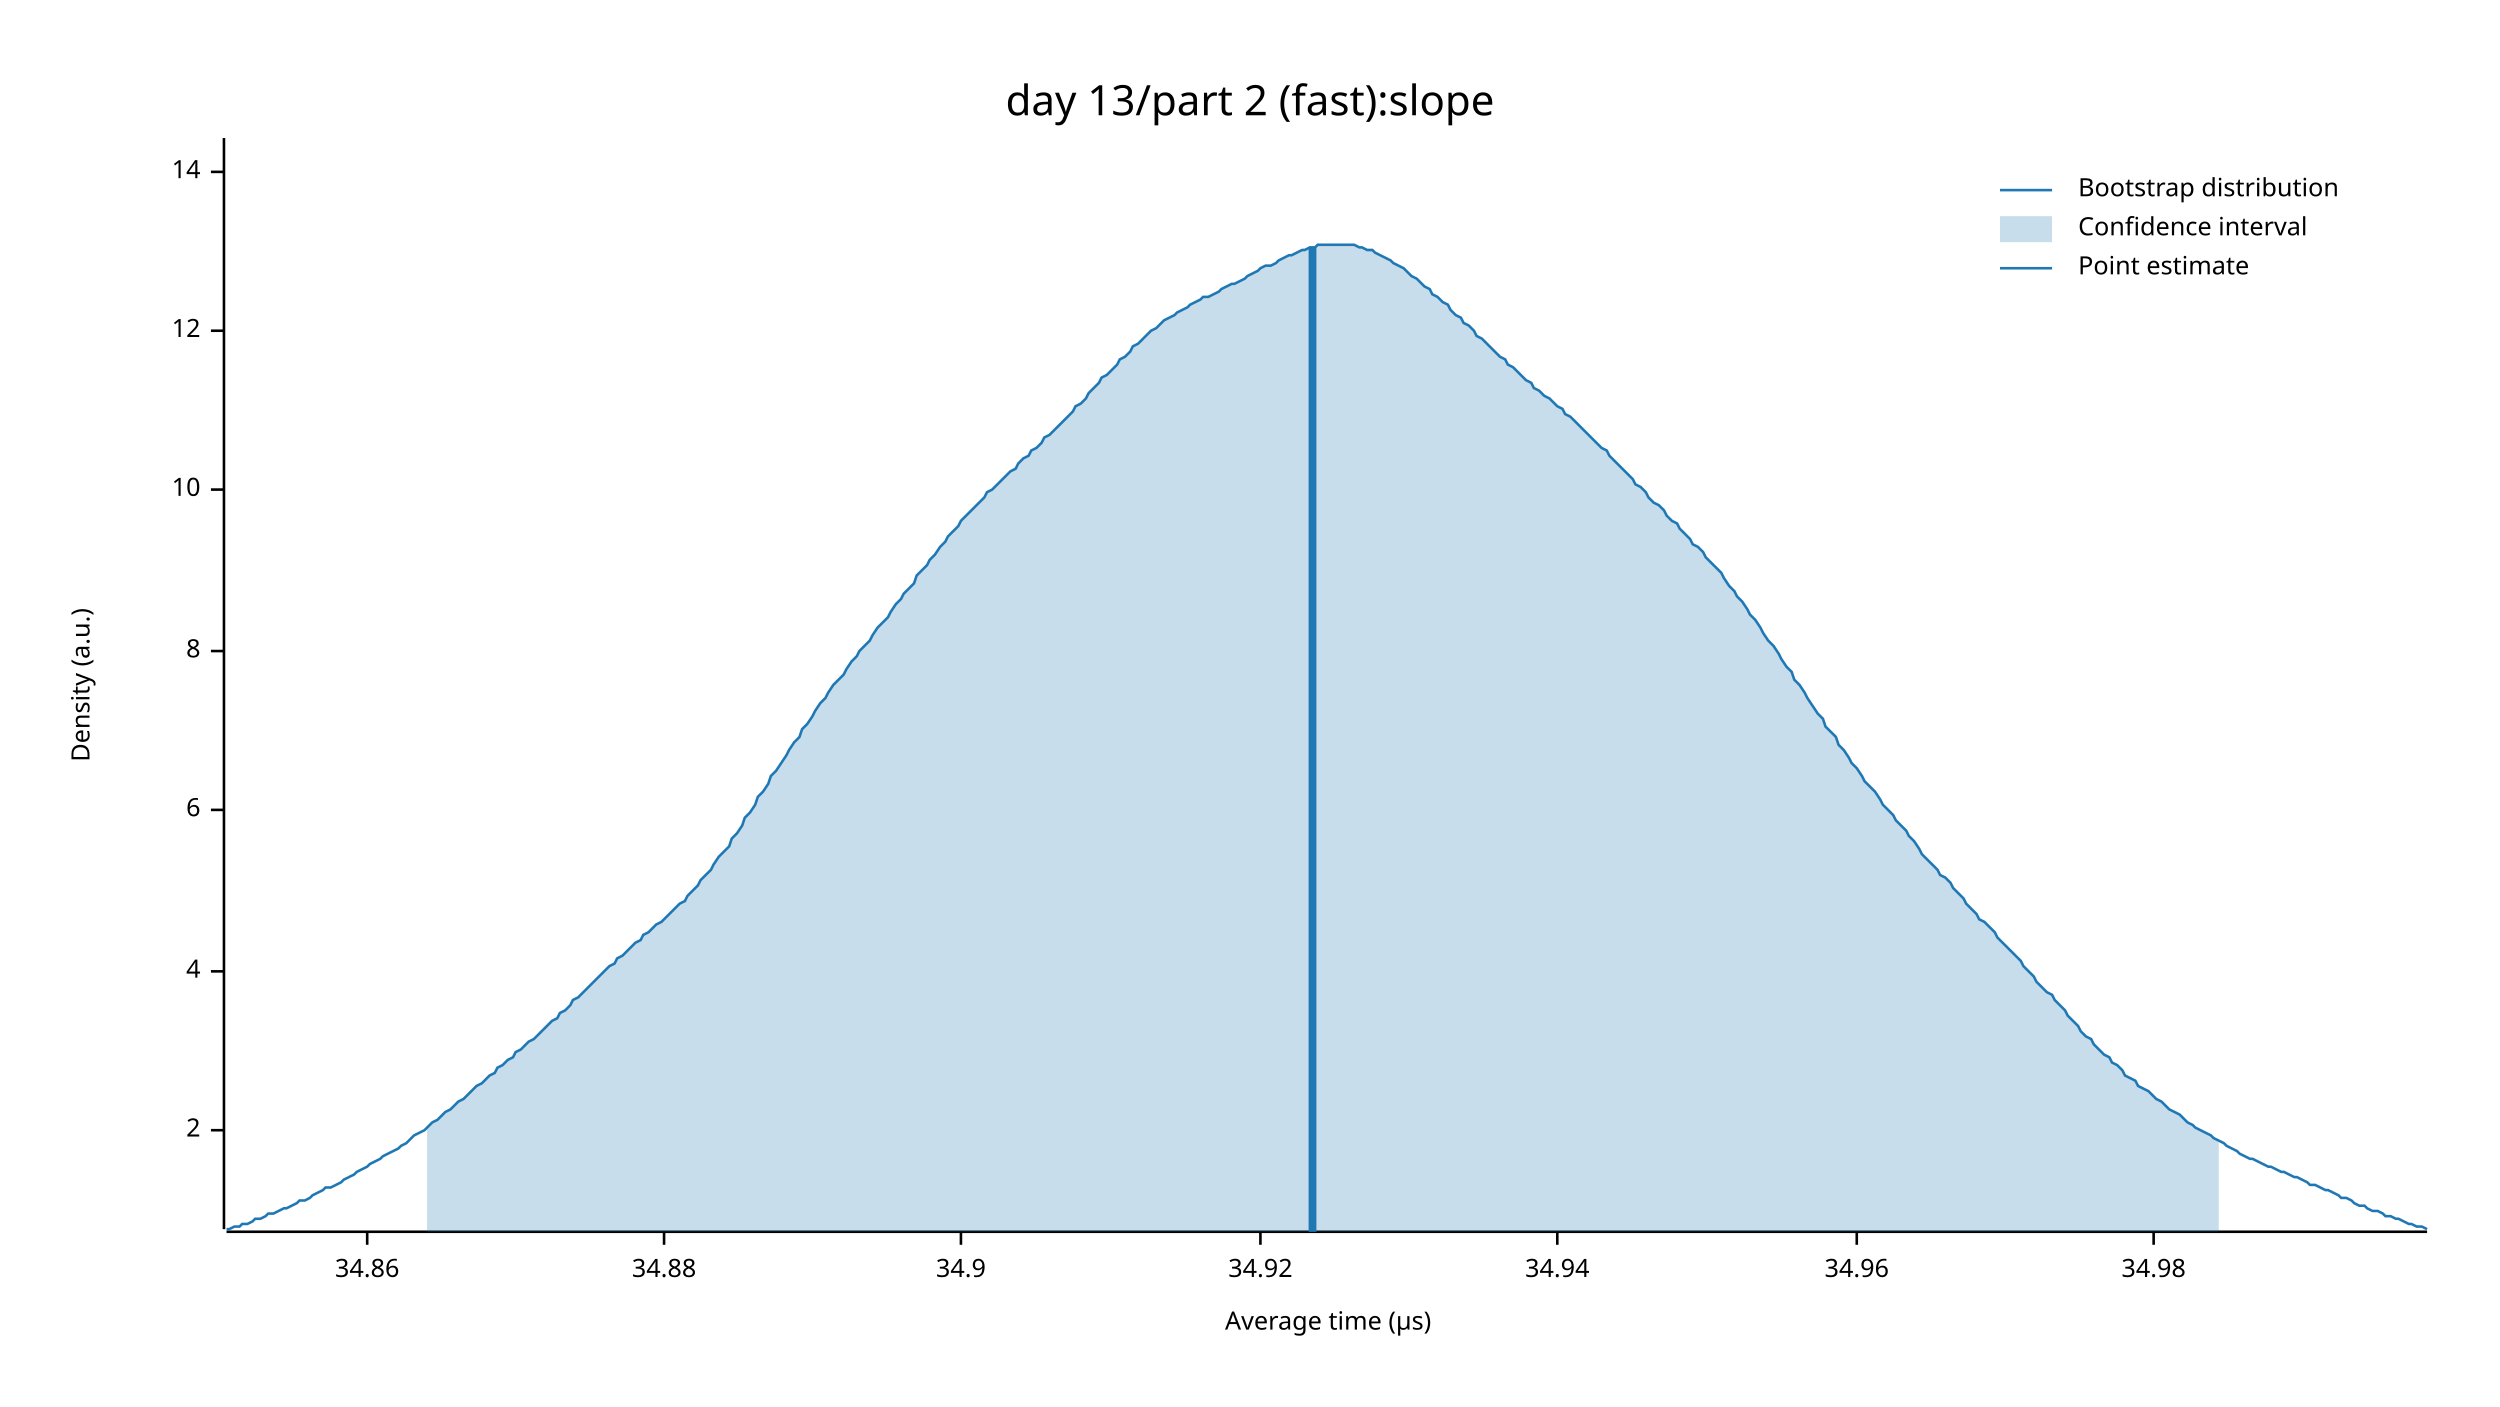
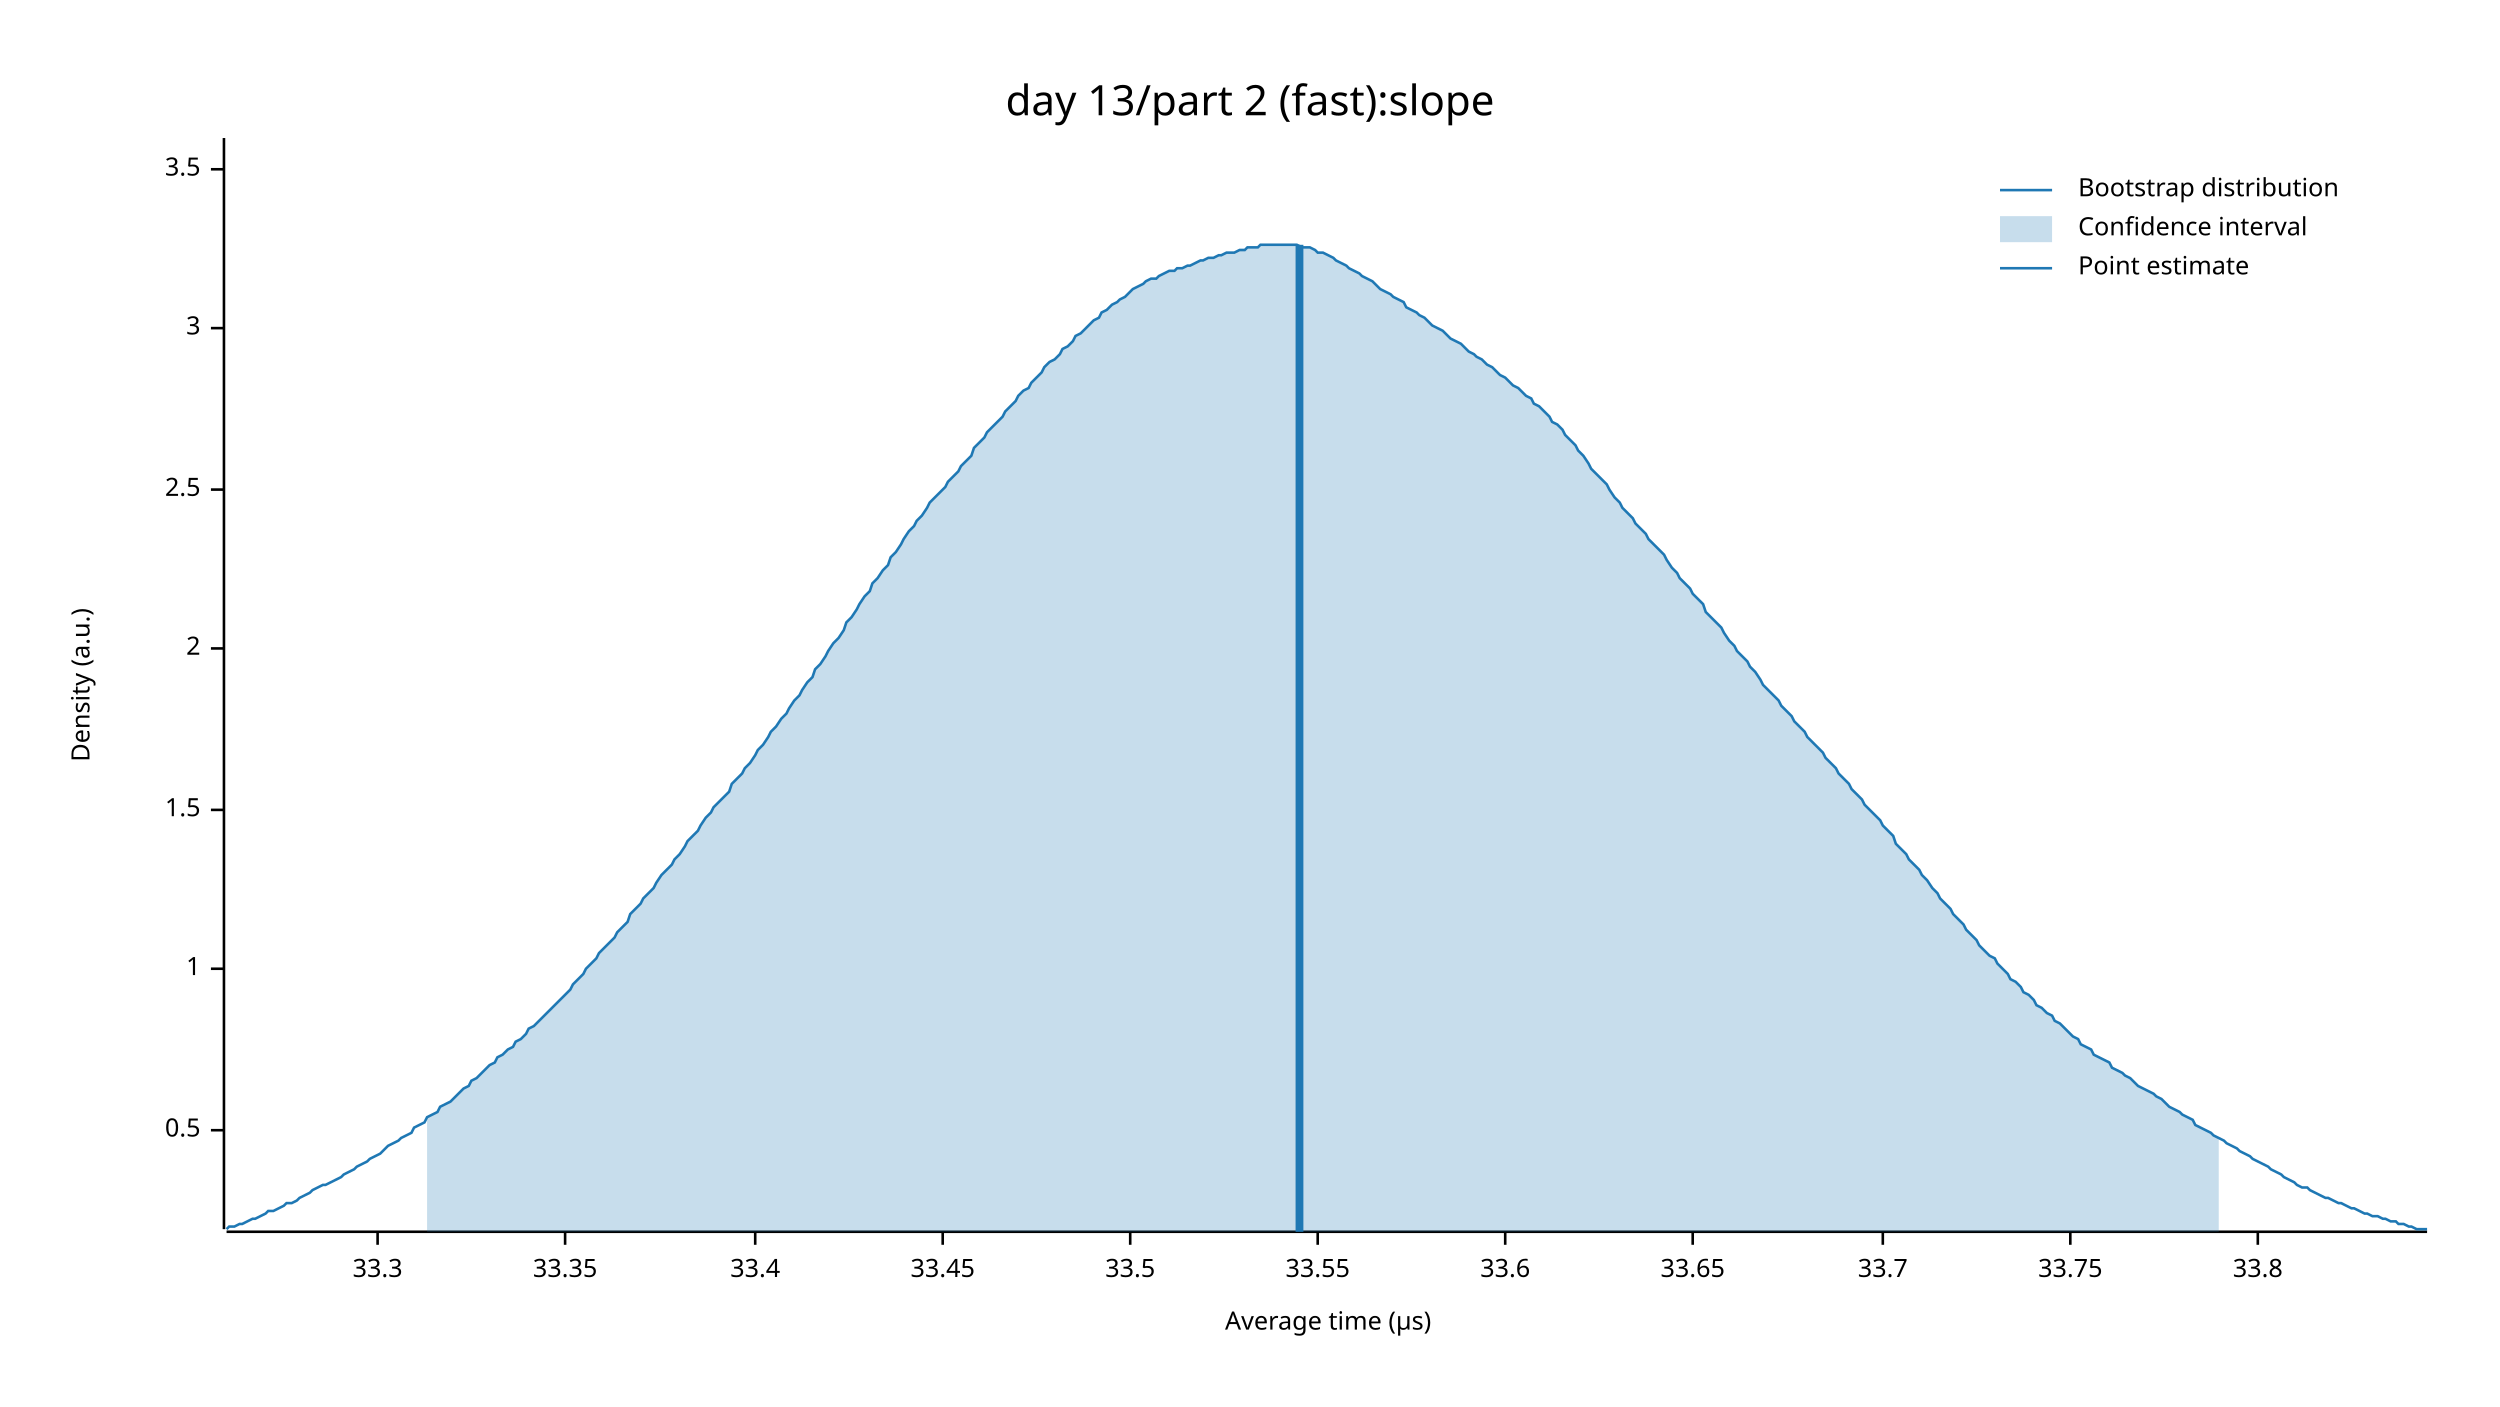
<svg xmlns="http://www.w3.org/2000/svg" width="960" height="540" viewBox="0 0 960 540">
  <text x="480" y="32" dy="0.76em" text-anchor="middle" font-family="sans-serif" font-size="16.129" opacity="1" fill="#000000">
day 13/part 2 (fast):slope
</text>
  <text x="27" y="263" dy="0.76em" text-anchor="middle" font-family="sans-serif" font-size="9.677" opacity="1" fill="#000000" transform="rotate(270, 27, 263)">
Density (a.u.)
</text>
  <text x="510" y="513" dy="-0.5ex" text-anchor="middle" font-family="sans-serif" font-size="9.677" opacity="1" fill="#000000">
Average time (µs)
</text>
  <polyline fill="none" opacity="1" stroke="#000000" stroke-width="1" points="86,53 86,472 " />
  <text x="77" y="434" dy="0.5ex" text-anchor="end" font-family="sans-serif" font-size="9.677" opacity="1" fill="#000000">
+ 0.5
+ </text>
+   <polyline fill="none" opacity="1" stroke="#000000" stroke-width="1" points="81,434 86,434 " />
+   <text x="77" y="372" dy="0.5ex" text-anchor="end" font-family="sans-serif" font-size="9.677" opacity="1" fill="#000000">
+ 1
+ </text>
+   <polyline fill="none" opacity="1" stroke="#000000" stroke-width="1" points="81,372 86,372 " />
+   <text x="77" y="311" dy="0.5ex" text-anchor="end" font-family="sans-serif" font-size="9.677" opacity="1" fill="#000000">
+ 1.5
+ </text>
+   <polyline fill="none" opacity="1" stroke="#000000" stroke-width="1" points="81,311 86,311 " />
+   <text x="77" y="249" dy="0.5ex" text-anchor="end" font-family="sans-serif" font-size="9.677" opacity="1" fill="#000000">
2
</text>
-   <polyline fill="none" opacity="1" stroke="#000000" stroke-width="1" points="81,434 86,434 " />
-   <text x="77" y="373" dy="0.5ex" text-anchor="end" font-family="sans-serif" font-size="9.677" opacity="1" fill="#000000">
- 4
- </text>
-   <polyline fill="none" opacity="1" stroke="#000000" stroke-width="1" points="81,373 86,373 " />
-   <text x="77" y="311" dy="0.5ex" text-anchor="end" font-family="sans-serif" font-size="9.677" opacity="1" fill="#000000">
- 6
- </text>
-   <polyline fill="none" opacity="1" stroke="#000000" stroke-width="1" points="81,311 86,311 " />
-   <text x="77" y="250" dy="0.5ex" text-anchor="end" font-family="sans-serif" font-size="9.677" opacity="1" fill="#000000">
- 8
- </text>
-   <polyline fill="none" opacity="1" stroke="#000000" stroke-width="1" points="81,250 86,250 " />
+   <polyline fill="none" opacity="1" stroke="#000000" stroke-width="1" points="81,249 86,249 " />
  <text x="77" y="188" dy="0.5ex" text-anchor="end" font-family="sans-serif" font-size="9.677" opacity="1" fill="#000000">
- 10
+ 2.5
</text>
  <polyline fill="none" opacity="1" stroke="#000000" stroke-width="1" points="81,188 86,188 " />
-   <text x="77" y="127" dy="0.5ex" text-anchor="end" font-family="sans-serif" font-size="9.677" opacity="1" fill="#000000">
- 12
+   <text x="77" y="126" dy="0.5ex" text-anchor="end" font-family="sans-serif" font-size="9.677" opacity="1" fill="#000000">
+ 3
</text>
-   <polyline fill="none" opacity="1" stroke="#000000" stroke-width="1" points="81,127 86,127 " />
-   <text x="77" y="66" dy="0.5ex" text-anchor="end" font-family="sans-serif" font-size="9.677" opacity="1" fill="#000000">
- 14
+   <polyline fill="none" opacity="1" stroke="#000000" stroke-width="1" points="81,126 86,126 " />
+   <text x="77" y="65" dy="0.5ex" text-anchor="end" font-family="sans-serif" font-size="9.677" opacity="1" fill="#000000">
+ 3.5
</text>
-   <polyline fill="none" opacity="1" stroke="#000000" stroke-width="1" points="81,66 86,66 " />
+   <polyline fill="none" opacity="1" stroke="#000000" stroke-width="1" points="81,65 86,65 " />
  <polyline fill="none" opacity="1" stroke="#000000" stroke-width="1" points="87,473 932,473 " />
-   <text x="141" y="483" dy="0.76em" text-anchor="middle" font-family="sans-serif" font-size="9.677" opacity="1" fill="#000000">
- 34.86
+   <text x="145" y="483" dy="0.76em" text-anchor="middle" font-family="sans-serif" font-size="9.677" opacity="1" fill="#000000">
+ 33.3
</text>
-   <polyline fill="none" opacity="1" stroke="#000000" stroke-width="1" points="141,473 141,478 " />
-   <text x="255" y="483" dy="0.76em" text-anchor="middle" font-family="sans-serif" font-size="9.677" opacity="1" fill="#000000">
- 34.88
+   <polyline fill="none" opacity="1" stroke="#000000" stroke-width="1" points="145,473 145,478 " />
+   <text x="217" y="483" dy="0.76em" text-anchor="middle" font-family="sans-serif" font-size="9.677" opacity="1" fill="#000000">
+ 33.35
</text>
-   <polyline fill="none" opacity="1" stroke="#000000" stroke-width="1" points="255,473 255,478 " />
-   <text x="369" y="483" dy="0.76em" text-anchor="middle" font-family="sans-serif" font-size="9.677" opacity="1" fill="#000000">
- 34.9
+   <polyline fill="none" opacity="1" stroke="#000000" stroke-width="1" points="217,473 217,478 " />
+   <text x="290" y="483" dy="0.76em" text-anchor="middle" font-family="sans-serif" font-size="9.677" opacity="1" fill="#000000">
+ 33.4
</text>
-   <polyline fill="none" opacity="1" stroke="#000000" stroke-width="1" points="369,473 369,478 " />
-   <text x="484" y="483" dy="0.76em" text-anchor="middle" font-family="sans-serif" font-size="9.677" opacity="1" fill="#000000">
- 34.92
+   <polyline fill="none" opacity="1" stroke="#000000" stroke-width="1" points="290,473 290,478 " />
+   <text x="362" y="483" dy="0.76em" text-anchor="middle" font-family="sans-serif" font-size="9.677" opacity="1" fill="#000000">
+ 33.45
</text>
-   <polyline fill="none" opacity="1" stroke="#000000" stroke-width="1" points="484,473 484,478 " />
-   <text x="598" y="483" dy="0.76em" text-anchor="middle" font-family="sans-serif" font-size="9.677" opacity="1" fill="#000000">
- 34.94
+   <polyline fill="none" opacity="1" stroke="#000000" stroke-width="1" points="362,473 362,478 " />
+   <text x="434" y="483" dy="0.76em" text-anchor="middle" font-family="sans-serif" font-size="9.677" opacity="1" fill="#000000">
+ 33.5
</text>
-   <polyline fill="none" opacity="1" stroke="#000000" stroke-width="1" points="598,473 598,478 " />
-   <text x="713" y="483" dy="0.76em" text-anchor="middle" font-family="sans-serif" font-size="9.677" opacity="1" fill="#000000">
- 34.96
+   <polyline fill="none" opacity="1" stroke="#000000" stroke-width="1" points="434,473 434,478 " />
+   <text x="506" y="483" dy="0.76em" text-anchor="middle" font-family="sans-serif" font-size="9.677" opacity="1" fill="#000000">
+ 33.55
</text>
-   <polyline fill="none" opacity="1" stroke="#000000" stroke-width="1" points="713,473 713,478 " />
-   <text x="827" y="483" dy="0.76em" text-anchor="middle" font-family="sans-serif" font-size="9.677" opacity="1" fill="#000000">
- 34.98
+   <polyline fill="none" opacity="1" stroke="#000000" stroke-width="1" points="506,473 506,478 " />
+   <text x="578" y="483" dy="0.76em" text-anchor="middle" font-family="sans-serif" font-size="9.677" opacity="1" fill="#000000">
+ 33.6
</text>
-   <polyline fill="none" opacity="1" stroke="#000000" stroke-width="1" points="827,473 827,478 " />
-   <polyline fill="none" opacity="1" stroke="#1F78B4" stroke-width="1" points="87,472 88,472 90,471 92,471 93,470 95,470 97,469 98,468 100,468 102,467 103,466 105,466 107,465 109,464 110,464 112,463 114,462 115,461 117,461 119,460 120,459 122,458 124,457 125,456 127,456 129,455 131,454 132,453 134,452 136,451 137,450 139,449 141,448 142,447 144,446 146,445 147,444 149,443 151,442 153,441 154,440 156,439 158,437 159,436 161,435 163,434 164,433 166,431 168,430 169,429 171,427 173,426 175,424 176,423 178,422 180,420 181,419 183,417 185,416 186,415 188,413 190,412 191,410 193,409 195,407 197,406 198,404 200,403 202,401 203,400 205,399 207,397 208,396 210,394 212,392 214,391 215,389 217,388 219,386 220,384 222,383 224,381 225,380 227,378 229,376 230,375 232,373 234,371 236,370 237,368 239,367 241,365 242,364 244,362 246,361 247,359 249,358 251,356 252,355 254,354 256,352 258,350 259,349 261,347 263,346 264,344 266,342 268,340 269,338 271,336 273,334 274,332 276,329 278,327 280,325 281,322 283,320 285,317 286,314 288,312 290,309 291,306 293,304 295,301 296,298 298,296 300,293 302,290 303,288 305,285 307,283 308,280 310,278 312,275 313,273 315,270 317,268 318,266 320,263 322,261 324,259 325,257 327,254 329,252 330,250 332,248 334,246 335,244 337,241 339,239 341,237 342,235 344,232 346,230 347,228 349,226 351,224 352,221 354,219 356,217 357,215 359,213 361,210 363,208 364,206 366,204 368,202 369,200 371,198 373,196 374,195 376,193 378,191 379,189 381,188 383,186 385,184 386,183 388,181 390,180 391,178 393,176 395,175 396,173 398,172 400,170 401,168 403,167 405,165 407,163 408,162 410,160 412,158 413,156 415,155 417,153 418,151 420,149 422,147 423,145 425,144 427,142 429,140 430,138 432,137 434,135 435,133 437,132 439,130 440,129 442,127 444,126 445,125 447,123 449,122 451,121 452,120 454,119 456,118 457,117 459,116 461,115 462,114 464,114 466,113 468,112 469,111 471,110 473,109 474,109 476,108 478,107 479,106 481,105 483,104 484,103 486,102 488,102 490,101 491,100 493,99 495,98 496,98 498,97 500,96 501,96 503,95 505,95 506,94 508,94 510,94 512,94 513,94 515,94 517,94 518,94 520,94 522,95 523,95 525,96 527,96 528,97 530,98 532,99 534,100 535,101 537,102 539,103 540,104 542,106 544,107 545,108 547,110 549,111 550,113 552,114 554,116 556,117 557,119 559,121 561,122 562,124 564,125 566,127 567,129 569,130 571,132 573,134 574,135 576,137 578,138 579,140 581,141 583,143 584,144 586,146 588,147 589,149 591,150 593,152 595,153 596,154 598,156 600,157 601,159 603,160 605,162 606,163 608,165 610,167 611,168 613,170 615,172 617,173 618,175 620,177 622,179 623,180 625,182 627,184 628,186 630,187 632,189 633,191 635,193 637,194 639,196 640,198 642,200 644,201 645,203 647,205 649,207 650,209 652,210 654,212 655,214 657,216 659,218 661,220 662,222 664,225 666,227 667,229 669,231 671,234 672,236 674,238 676,241 677,243 679,246 681,248 683,251 684,253 686,256 688,258 689,261 691,263 693,266 694,268 696,271 698,274 700,276 701,279 703,281 705,283 706,286 708,288 710,291 711,293 713,295 715,298 716,300 718,302 720,304 722,307 723,309 725,311 727,313 728,315 730,317 732,319 733,321 735,323 737,326 738,328 740,330 742,332 744,334 745,336 747,337 749,339 750,341 752,343 754,345 755,347 757,349 759,351 760,353 762,354 764,356 766,358 767,360 769,362 771,364 772,365 774,367 776,369 777,371 779,373 781,375 782,377 784,379 786,381 788,382 789,384 791,386 793,388 794,390 796,392 798,394 799,396 801,398 803,399 804,401 806,403 808,405 810,406 811,408 813,409 815,411 816,413 818,414 820,415 821,417 823,418 825,419 827,421 828,422 830,423 832,425 833,426 835,427 837,428 838,429 840,431 842,432 843,433 845,434 847,435 849,436 850,437 852,438 854,439 855,440 857,441 859,442 860,443 862,444 864,445 865,445 867,446 869,447 871,448 872,448 874,449 876,450 877,450 879,451 881,452 882,452 884,453 886,454 887,455 889,455 891,456 893,457 894,457 896,458 898,459 899,460 901,460 903,461 904,462 906,463 908,463 909,464 911,465 913,465 915,466 916,467 918,467 920,468 921,468 923,469 925,470 926,470 928,471 930,471 932,472 " />
-   <polygon opacity="0.25" fill="#1F78B4" points="164,433 166,431 168,430 169,429 171,427 173,426 175,424 176,423 178,422 180,420 181,419 183,417 185,416 186,415 188,413 190,412 191,410 193,409 195,407 197,406 198,404 200,403 202,401 203,400 205,399 207,397 208,396 210,394 212,392 214,391 215,389 217,388 219,386 220,384 222,383 224,381 225,380 227,378 229,376 230,375 232,373 234,371 236,370 237,368 239,367 241,365 242,364 244,362 246,361 247,359 249,358 251,356 252,355 254,354 256,352 258,350 259,349 261,347 263,346 264,344 266,342 268,340 269,338 271,336 273,334 274,332 276,329 278,327 280,325 281,322 283,320 285,317 286,314 288,312 290,309 291,306 293,304 295,301 296,298 298,296 300,293 302,290 303,288 305,285 307,283 308,280 310,278 312,275 313,273 315,270 317,268 318,266 320,263 322,261 324,259 325,257 327,254 329,252 330,250 332,248 334,246 335,244 337,241 339,239 341,237 342,235 344,232 346,230 347,228 349,226 351,224 352,221 354,219 356,217 357,215 359,213 361,210 363,208 364,206 366,204 368,202 369,200 371,198 373,196 374,195 376,193 378,191 379,189 381,188 383,186 385,184 386,183 388,181 390,180 391,178 393,176 395,175 396,173 398,172 400,170 401,168 403,167 405,165 407,163 408,162 410,160 412,158 413,156 415,155 417,153 418,151 420,149 422,147 423,145 425,144 427,142 429,140 430,138 432,137 434,135 435,133 437,132 439,130 440,129 442,127 444,126 445,125 447,123 449,122 451,121 452,120 454,119 456,118 457,117 459,116 461,115 462,114 464,114 466,113 468,112 469,111 471,110 473,109 474,109 476,108 478,107 479,106 481,105 483,104 484,103 486,102 488,102 490,101 491,100 493,99 495,98 496,98 498,97 500,96 501,96 503,95 505,95 506,94 508,94 510,94 512,94 513,94 515,94 517,94 518,94 520,94 522,95 523,95 525,96 527,96 528,97 530,98 532,99 534,100 535,101 537,102 539,103 540,104 542,106 544,107 545,108 547,110 549,111 550,113 552,114 554,116 556,117 557,119 559,121 561,122 562,124 564,125 566,127 567,129 569,130 571,132 573,134 574,135 576,137 578,138 579,140 581,141 583,143 584,144 586,146 588,147 589,149 591,150 593,152 595,153 596,154 598,156 600,157 601,159 603,160 605,162 606,163 608,165 610,167 611,168 613,170 615,172 617,173 618,175 620,177 622,179 623,180 625,182 627,184 628,186 630,187 632,189 633,191 635,193 637,194 639,196 640,198 642,200 644,201 645,203 647,205 649,207 650,209 652,210 654,212 655,214 657,216 659,218 661,220 662,222 664,225 666,227 667,229 669,231 671,234 672,236 674,238 676,241 677,243 679,246 681,248 683,251 684,253 686,256 688,258 689,261 691,263 693,266 694,268 696,271 698,274 700,276 701,279 703,281 705,283 706,286 708,288 710,291 711,293 713,295 715,298 716,300 718,302 720,304 722,307 723,309 725,311 727,313 728,315 730,317 732,319 733,321 735,323 737,326 738,328 740,330 742,332 744,334 745,336 747,337 749,339 750,341 752,343 754,345 755,347 757,349 759,351 760,353 762,354 764,356 766,358 767,360 769,362 771,364 772,365 774,367 776,369 777,371 779,373 781,375 782,377 784,379 786,381 788,382 789,384 791,386 793,388 794,390 796,392 798,394 799,396 801,398 803,399 804,401 806,403 808,405 810,406 811,408 813,409 815,411 816,413 818,414 820,415 821,417 823,418 825,419 827,421 828,422 830,423 832,425 833,426 835,427 837,428 838,429 840,431 842,432 843,433 845,434 847,435 849,436 850,437 852,438 852,473 164,473 " />
-   <polyline fill="none" opacity="1" stroke="#1F78B4" stroke-width="3" points="504,473 504,95 " />
+   <polyline fill="none" opacity="1" stroke="#000000" stroke-width="1" points="578,473 578,478 " />
+   <text x="650" y="483" dy="0.76em" text-anchor="middle" font-family="sans-serif" font-size="9.677" opacity="1" fill="#000000">
+ 33.65
+ </text>
+   <polyline fill="none" opacity="1" stroke="#000000" stroke-width="1" points="650,473 650,478 " />
+   <text x="723" y="483" dy="0.76em" text-anchor="middle" font-family="sans-serif" font-size="9.677" opacity="1" fill="#000000">
+ 33.7
+ </text>
+   <polyline fill="none" opacity="1" stroke="#000000" stroke-width="1" points="723,473 723,478 " />
+   <text x="795" y="483" dy="0.76em" text-anchor="middle" font-family="sans-serif" font-size="9.677" opacity="1" fill="#000000">
+ 33.75
+ </text>
+   <polyline fill="none" opacity="1" stroke="#000000" stroke-width="1" points="795,473 795,478 " />
+   <text x="867" y="483" dy="0.76em" text-anchor="middle" font-family="sans-serif" font-size="9.677" opacity="1" fill="#000000">
+ 33.8
+ </text>
+   <polyline fill="none" opacity="1" stroke="#000000" stroke-width="1" points="867,473 867,478 " />
+   <polyline fill="none" opacity="1" stroke="#1F78B4" stroke-width="1" points="87,472 88,471 90,471 92,470 93,470 95,469 97,468 98,468 100,467 102,466 103,465 105,465 107,464 109,463 110,462 112,462 114,461 115,460 117,459 119,458 120,457 122,456 124,455 125,455 127,454 129,453 131,452 132,451 134,450 136,449 137,448 139,447 141,446 142,445 144,444 146,443 147,442 149,440 151,439 153,438 154,437 156,436 158,435 159,433 161,432 163,431 164,429 166,428 168,427 169,425 171,424 173,423 175,421 176,420 178,418 180,417 181,415 183,414 185,412 186,411 188,409 190,408 191,406 193,405 195,403 197,402 198,400 200,399 202,397 203,395 205,394 207,392 208,391 210,389 212,387 214,385 215,384 217,382 219,380 220,378 222,376 224,374 225,372 227,370 229,368 230,366 232,364 234,362 236,360 237,358 239,356 241,354 242,351 244,349 246,347 247,345 249,343 251,341 252,339 254,336 256,334 258,332 259,330 261,328 263,325 264,323 266,321 268,319 269,317 271,314 273,312 274,310 276,308 278,306 280,304 281,301 283,299 285,297 286,295 288,293 290,290 291,288 293,286 295,283 296,281 298,279 300,276 302,274 303,272 305,269 307,267 308,265 310,262 312,260 313,257 315,255 317,252 318,250 320,247 322,245 324,242 325,239 327,237 329,234 330,232 332,229 334,227 335,224 337,222 339,219 341,217 342,214 344,212 346,209 347,207 349,204 351,202 352,200 354,198 356,195 357,193 359,191 361,189 363,187 364,185 366,183 368,181 369,179 371,177 373,175 374,172 376,170 378,168 379,166 381,164 383,162 385,160 386,158 388,156 390,154 391,152 393,150 395,149 396,147 398,145 400,143 401,141 403,139 405,138 407,136 408,134 410,133 412,131 413,129 415,128 417,126 418,125 420,123 422,122 423,120 425,119 427,117 429,116 430,115 432,114 434,112 435,111 437,110 439,109 440,108 442,107 444,107 445,106 447,105 449,104 451,104 452,103 454,103 456,102 457,102 459,101 461,100 462,100 464,99 466,99 468,98 469,98 471,97 473,97 474,97 476,96 478,96 479,95 481,95 483,95 484,94 486,94 488,94 490,94 491,94 493,94 495,94 496,94 498,94 500,95 501,95 503,95 505,96 506,97 508,97 510,98 512,99 513,100 515,101 517,102 518,103 520,104 522,105 523,106 525,107 527,108 528,109 530,111 532,112 534,113 535,114 537,115 539,116 540,118 542,119 544,120 545,121 547,122 549,124 550,125 552,126 554,127 556,129 557,130 559,131 561,132 562,133 564,135 566,136 567,137 569,138 571,140 573,141 574,142 576,144 578,145 579,146 581,148 583,149 584,150 586,152 588,153 589,155 591,156 593,158 595,160 596,162 598,163 600,165 601,167 603,169 605,171 606,173 608,175 610,178 611,180 613,182 615,184 617,186 618,188 620,191 622,193 623,195 625,197 627,199 628,201 630,203 632,205 633,207 635,209 637,211 639,213 640,215 642,218 644,220 645,222 647,224 649,226 650,228 652,230 654,232 655,235 657,237 659,239 661,241 662,243 664,246 666,248 667,250 669,252 671,254 672,256 674,258 676,261 677,263 679,265 681,267 683,269 684,271 686,273 688,275 689,277 691,279 693,281 694,283 696,285 698,287 700,289 701,291 703,293 705,295 706,297 708,299 710,301 711,303 713,305 715,307 716,309 718,311 720,313 722,315 723,317 725,319 727,321 728,324 730,326 732,328 733,330 735,332 737,334 738,336 740,338 742,341 744,343 745,345 747,347 749,349 750,351 752,353 754,355 755,357 757,359 759,361 760,363 762,365 764,367 766,368 767,370 769,372 771,374 772,376 774,377 776,379 777,381 779,382 781,384 782,386 784,387 786,389 788,390 789,392 791,393 793,395 794,396 796,398 798,399 799,401 801,402 803,403 804,405 806,406 808,407 810,408 811,410 813,411 815,412 816,413 818,414 820,416 821,417 823,418 825,419 827,420 828,421 830,422 832,424 833,425 835,426 837,427 838,428 840,429 842,430 843,432 845,433 847,434 849,435 850,436 852,437 854,438 855,439 857,440 859,441 860,442 862,443 864,444 865,445 867,446 869,447 871,448 872,449 874,450 876,451 877,452 879,453 881,454 882,455 884,456 886,456 887,457 889,458 891,459 893,460 894,460 896,461 898,462 899,462 901,463 903,464 904,464 906,465 908,466 909,466 911,467 913,467 915,468 916,468 918,469 920,469 921,470 923,470 925,471 926,471 928,472 930,472 932,472 " />
+   <polygon opacity="0.25" fill="#1F78B4" points="164,429 166,428 168,427 169,425 171,424 173,423 175,421 176,420 178,418 180,417 181,415 183,414 185,412 186,411 188,409 190,408 191,406 193,405 195,403 197,402 198,400 200,399 202,397 203,395 205,394 207,392 208,391 210,389 212,387 214,385 215,384 217,382 219,380 220,378 222,376 224,374 225,372 227,370 229,368 230,366 232,364 234,362 236,360 237,358 239,356 241,354 242,351 244,349 246,347 247,345 249,343 251,341 252,339 254,336 256,334 258,332 259,330 261,328 263,325 264,323 266,321 268,319 269,317 271,314 273,312 274,310 276,308 278,306 280,304 281,301 283,299 285,297 286,295 288,293 290,290 291,288 293,286 295,283 296,281 298,279 300,276 302,274 303,272 305,269 307,267 308,265 310,262 312,260 313,257 315,255 317,252 318,250 320,247 322,245 324,242 325,239 327,237 329,234 330,232 332,229 334,227 335,224 337,222 339,219 341,217 342,214 344,212 346,209 347,207 349,204 351,202 352,200 354,198 356,195 357,193 359,191 361,189 363,187 364,185 366,183 368,181 369,179 371,177 373,175 374,172 376,170 378,168 379,166 381,164 383,162 385,160 386,158 388,156 390,154 391,152 393,150 395,149 396,147 398,145 400,143 401,141 403,139 405,138 407,136 408,134 410,133 412,131 413,129 415,128 417,126 418,125 420,123 422,122 423,120 425,119 427,117 429,116 430,115 432,114 434,112 435,111 437,110 439,109 440,108 442,107 444,107 445,106 447,105 449,104 451,104 452,103 454,103 456,102 457,102 459,101 461,100 462,100 464,99 466,99 468,98 469,98 471,97 473,97 474,97 476,96 478,96 479,95 481,95 483,95 484,94 486,94 488,94 490,94 491,94 493,94 495,94 496,94 498,94 500,95 501,95 503,95 505,96 506,97 508,97 510,98 512,99 513,100 515,101 517,102 518,103 520,104 522,105 523,106 525,107 527,108 528,109 530,111 532,112 534,113 535,114 537,115 539,116 540,118 542,119 544,120 545,121 547,122 549,124 550,125 552,126 554,127 556,129 557,130 559,131 561,132 562,133 564,135 566,136 567,137 569,138 571,140 573,141 574,142 576,144 578,145 579,146 581,148 583,149 584,150 586,152 588,153 589,155 591,156 593,158 595,160 596,162 598,163 600,165 601,167 603,169 605,171 606,173 608,175 610,178 611,180 613,182 615,184 617,186 618,188 620,191 622,193 623,195 625,197 627,199 628,201 630,203 632,205 633,207 635,209 637,211 639,213 640,215 642,218 644,220 645,222 647,224 649,226 650,228 652,230 654,232 655,235 657,237 659,239 661,241 662,243 664,246 666,248 667,250 669,252 671,254 672,256 674,258 676,261 677,263 679,265 681,267 683,269 684,271 686,273 688,275 689,277 691,279 693,281 694,283 696,285 698,287 700,289 701,291 703,293 705,295 706,297 708,299 710,301 711,303 713,305 715,307 716,309 718,311 720,313 722,315 723,317 725,319 727,321 728,324 730,326 732,328 733,330 735,332 737,334 738,336 740,338 742,341 744,343 745,345 747,347 749,349 750,351 752,353 754,355 755,357 757,359 759,361 760,363 762,365 764,367 766,368 767,370 769,372 771,374 772,376 774,377 776,379 777,381 779,382 781,384 782,386 784,387 786,389 788,390 789,392 791,393 793,395 794,396 796,398 798,399 799,401 801,402 803,403 804,405 806,406 808,407 810,408 811,410 813,411 815,412 816,413 818,414 820,416 821,417 823,418 825,419 827,420 828,421 830,422 832,424 833,425 835,426 837,427 838,428 840,429 842,430 843,432 845,433 847,434 849,435 850,436 852,437 852,473 164,473 " />
+   <polyline fill="none" opacity="1" stroke="#1F78B4" stroke-width="3" points="499,473 499,94 " />
  <text x="798" y="68" dy="0.76em" text-anchor="start" font-family="sans-serif" font-size="9.677" opacity="1" fill="#000000">
Bootstrap distribution
</text>
  <text x="798" y="83" dy="0.76em" text-anchor="start" font-family="sans-serif" font-size="9.677" opacity="1" fill="#000000">
Confidence interval
</text>
  <text x="798" y="98" dy="0.76em" text-anchor="start" font-family="sans-serif" font-size="9.677" opacity="1" fill="#000000">
Point estimate
</text>
  <polyline fill="none" opacity="1" stroke="#1F78B4" stroke-width="1" points="768,73 788,73 " />
  <rect x="768" y="83" width="20" height="10" opacity="0.25" fill="#1F78B4" stroke="none" />
  <polyline fill="none" opacity="1" stroke="#1F78B4" stroke-width="1" points="768,103 788,103 " />
</svg>
